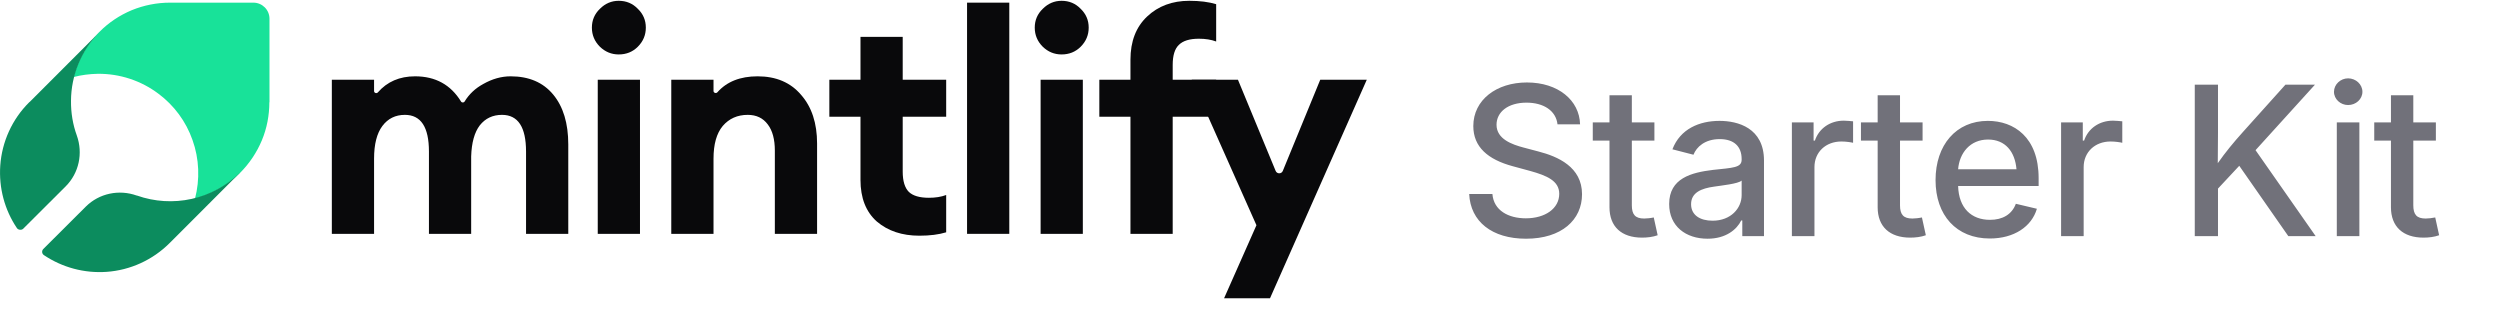
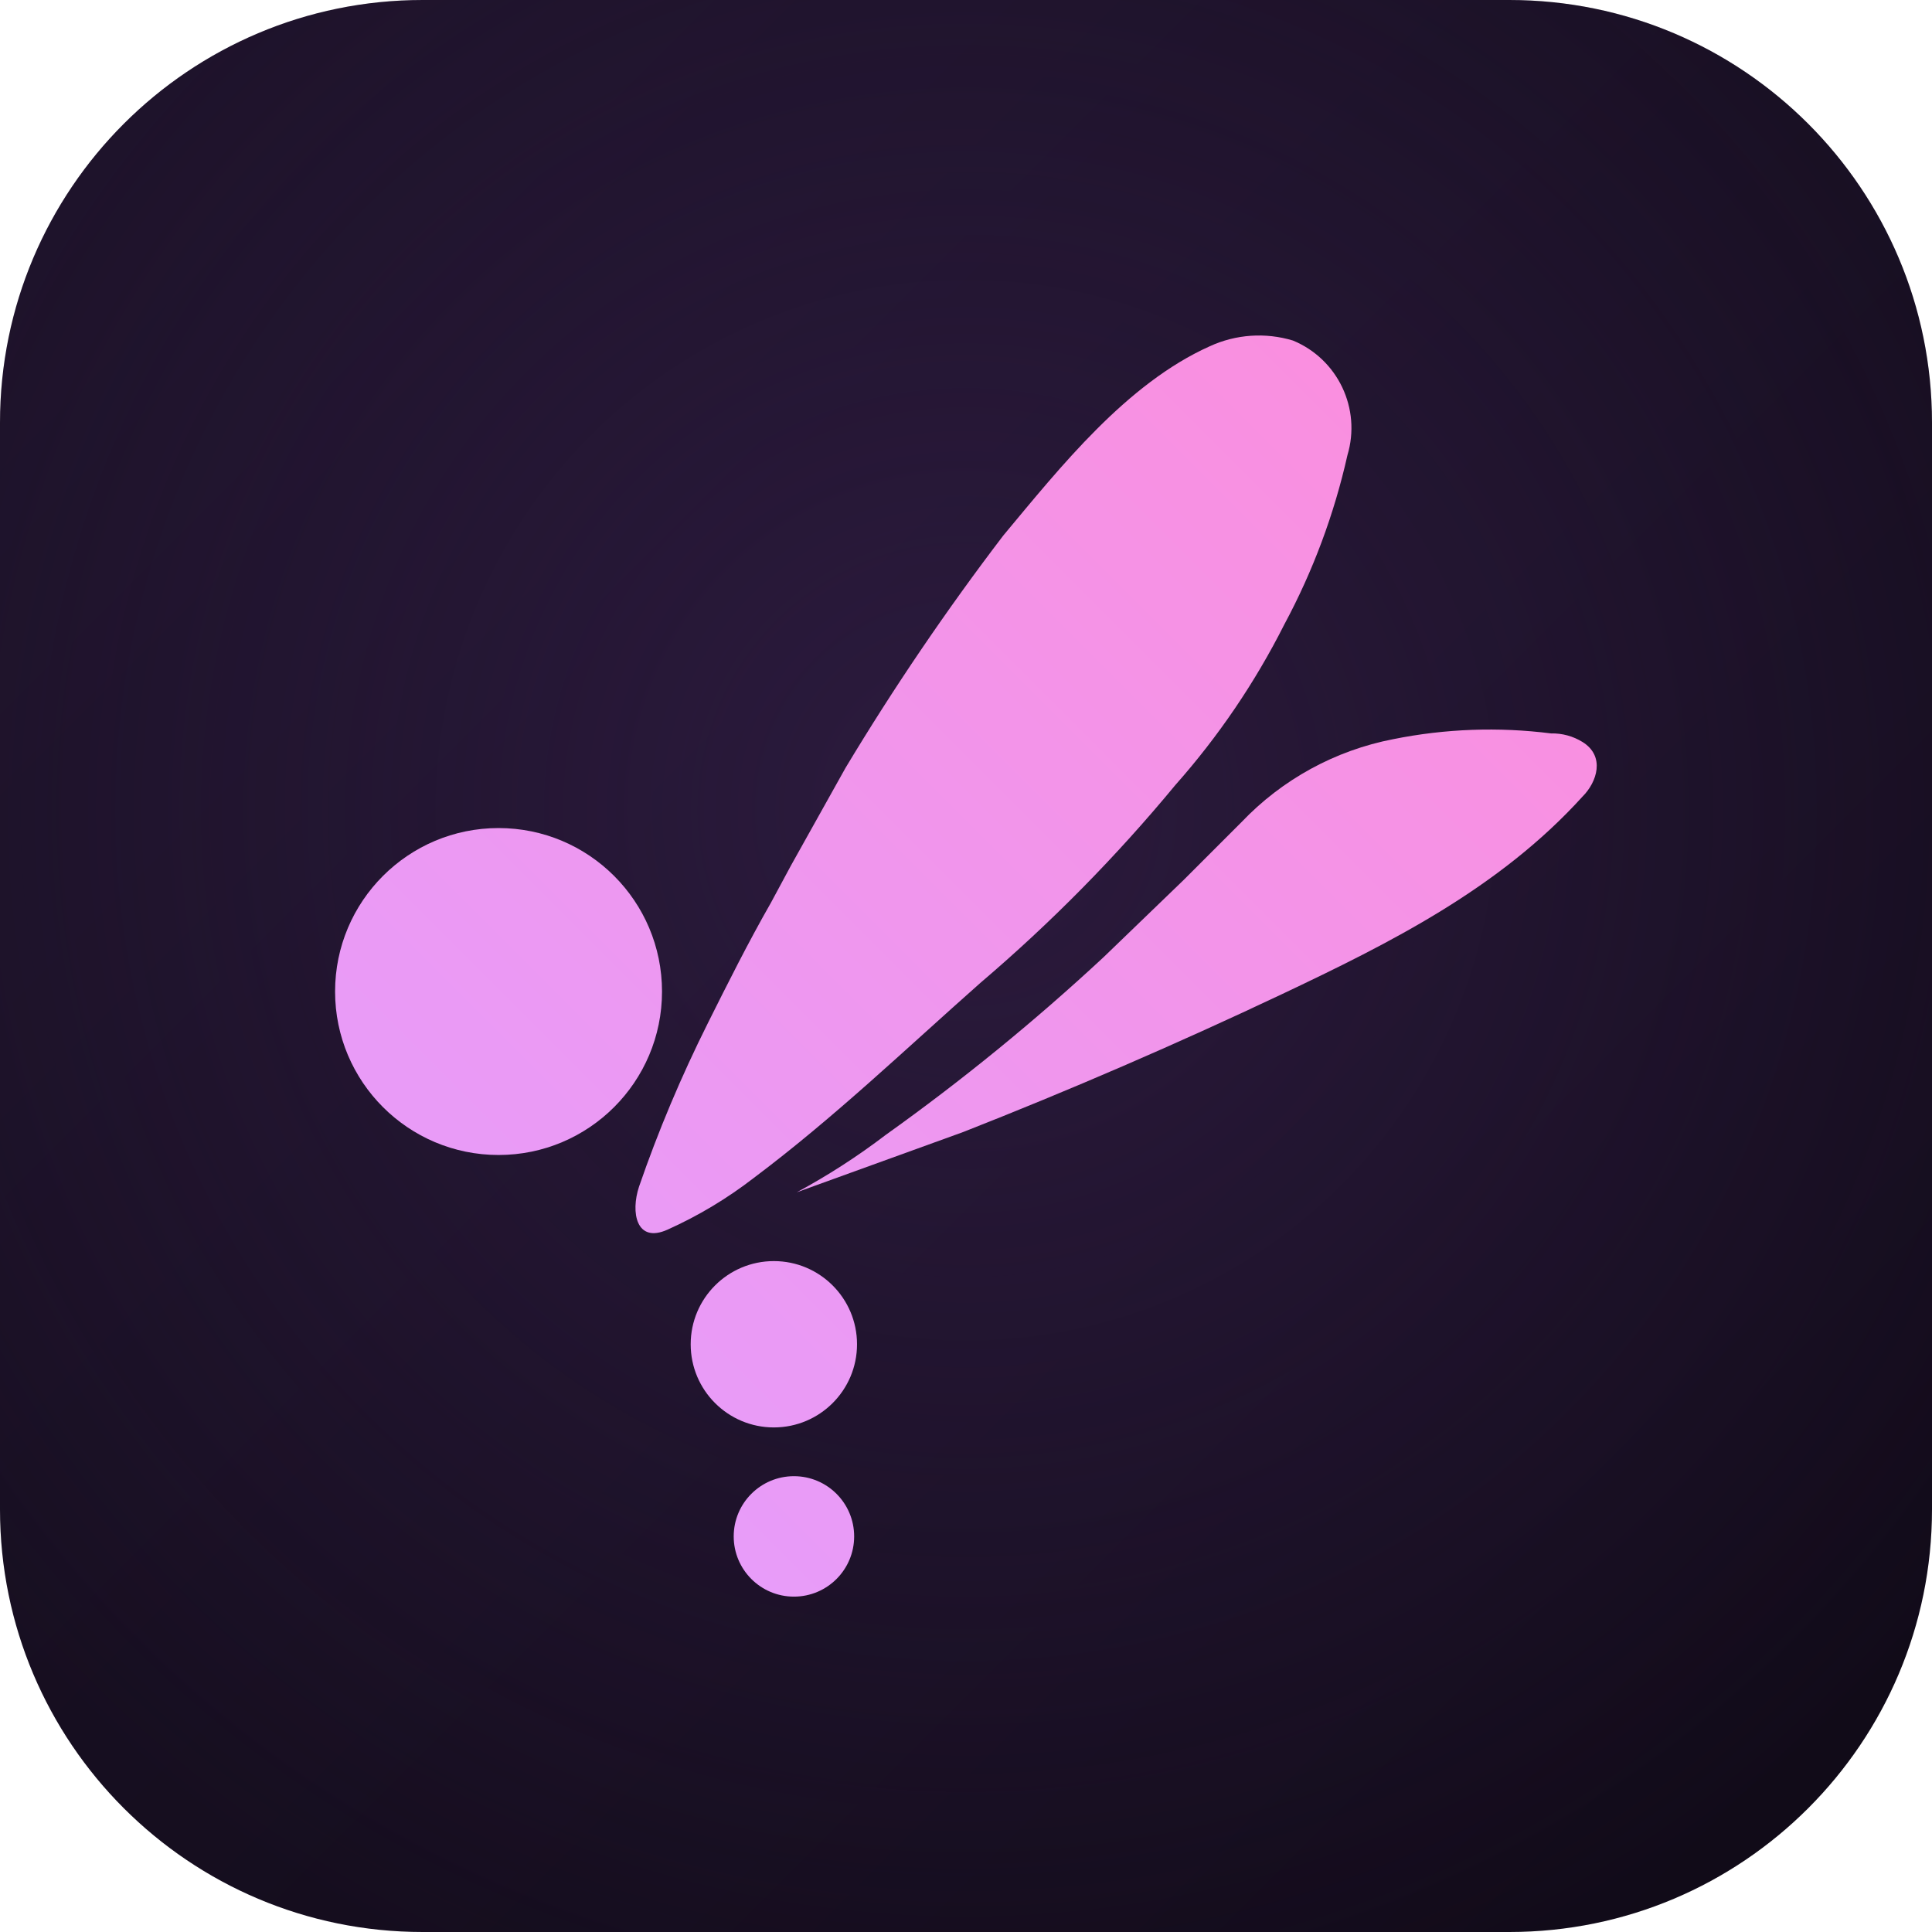
- <svg xmlns="http://www.w3.org/2000/svg" width="180" height="23" viewBox="0 0 180 23" fill="none">
-   <path d="M91.44 21.476H88.133L90.464 16.216L85.802 5.74H89.132L91.847 12.307C91.943 12.536 92.268 12.536 92.362 12.306L95.058 5.74H98.409L91.44 21.476Z" fill="#09090B" />
-   <path d="M81.393 16.837V8.403H79.152V5.74H81.393V4.297C81.393 2.98 81.792 1.944 82.592 1.19C83.391 0.435 84.404 0.058 85.633 0.058C86.387 0.058 87.031 0.139 87.564 0.302V2.988C87.208 2.854 86.794 2.788 86.32 2.788C85.655 2.788 85.174 2.936 84.878 3.232C84.582 3.513 84.434 3.994 84.434 4.674V5.74H87.564V8.403H84.434V16.837H81.393Z" fill="#09090B" />
-   <path d="M76.433 3.92C75.915 3.92 75.463 3.735 75.079 3.365C74.694 2.98 74.502 2.521 74.502 1.989C74.502 1.456 74.694 1.005 75.079 0.635C75.463 0.25 75.915 0.058 76.433 0.058C76.98 0.058 77.438 0.25 77.809 0.635C78.193 1.005 78.386 1.456 78.386 1.989C78.386 2.521 78.193 2.98 77.809 3.365C77.438 3.735 76.98 3.92 76.433 3.92ZM74.924 16.837V5.74H77.964V16.837H74.924Z" fill="#09090B" />
-   <path d="M69.628 16.837V0.191H72.669V16.837H69.628Z" fill="#09090B" />
-   <path d="M66.194 16.97C64.951 16.97 63.93 16.63 63.131 15.949C62.347 15.254 61.955 14.255 61.955 12.953V8.403H59.713V5.74H61.955V2.655H64.995V5.74H68.125V8.403H64.995V12.354C64.995 13.034 65.143 13.523 65.439 13.819C65.735 14.1 66.216 14.24 66.882 14.24C67.355 14.24 67.769 14.174 68.125 14.04V16.726C67.592 16.889 66.948 16.97 66.194 16.97Z" fill="#09090B" />
-   <path d="M48.332 16.837V5.74H51.373V6.551C51.373 6.688 51.559 6.748 51.65 6.646C52.328 5.879 53.293 5.495 54.546 5.495C55.878 5.495 56.921 5.939 57.676 6.827C58.445 7.7 58.83 8.869 58.83 10.334V16.837H55.789V10.844C55.789 10.03 55.619 9.402 55.279 8.958C54.939 8.499 54.458 8.27 53.836 8.27C53.096 8.27 52.497 8.536 52.038 9.069C51.594 9.601 51.373 10.386 51.373 11.421V16.837H48.332Z" fill="#09090B" />
-   <path d="M44.547 3.92C44.029 3.92 43.578 3.735 43.193 3.365C42.809 2.98 42.616 2.521 42.616 1.989C42.616 1.456 42.809 1.005 43.193 0.635C43.578 0.25 44.029 0.058 44.547 0.058C45.095 0.058 45.553 0.25 45.923 0.635C46.308 1.005 46.5 1.456 46.5 1.989C46.5 2.521 46.308 2.98 45.923 3.365C45.553 3.735 45.095 3.92 44.547 3.92ZM43.038 16.837V5.74H46.079V16.837H43.038Z" fill="#09090B" />
-   <path d="M37.875 16.837V10.911C37.875 9.15 37.298 8.27 36.144 8.27C35.478 8.27 34.945 8.521 34.546 9.024C34.161 9.527 33.954 10.275 33.924 11.266V16.837H30.884V10.911C30.884 9.15 30.306 8.27 29.152 8.27C28.472 8.27 27.932 8.536 27.532 9.069C27.133 9.601 26.933 10.386 26.933 11.421V16.837H23.892V5.74H26.933V6.559C26.933 6.695 27.116 6.755 27.206 6.652C27.878 5.881 28.771 5.495 29.885 5.495C31.349 5.495 32.452 6.1 33.193 7.309C33.252 7.404 33.395 7.403 33.454 7.307C33.774 6.78 34.219 6.361 34.79 6.05C35.441 5.68 36.099 5.495 36.765 5.495C38.082 5.495 39.103 5.932 39.828 6.805C40.553 7.678 40.916 8.876 40.916 10.4V16.837H37.875Z" fill="#09090B" />
-   <path d="M19.403 7.362V1.35C19.403 0.705 18.879 0.191 18.244 0.191H12.235C11.291 0.191 10.357 0.378 9.487 0.733C8.618 1.098 7.824 1.621 7.16 2.295L7.114 2.341C6.235 3.23 5.609 4.333 5.291 5.548C5.861 5.399 6.45 5.324 7.039 5.314C8.609 5.296 10.151 5.801 11.403 6.745C12.534 7.586 13.394 8.746 13.861 10.083C14.347 11.438 14.403 12.916 14.039 14.309C15.244 13.991 16.356 13.364 17.244 12.486L17.291 12.439C17.954 11.775 18.487 10.98 18.851 10.111C19.216 9.241 19.393 8.306 19.393 7.362H19.403Z" fill="#18E299" />
-   <path d="M5.112 7.26C5.121 5.416 5.857 3.646 7.151 2.324L2.151 7.326C2.133 7.344 2.114 7.354 2.095 7.372C0.876 8.583 0.14 10.204 0.019 11.918C-0.092 13.52 0.327 15.103 1.22 16.426C1.306 16.552 1.537 16.593 1.667 16.472L4.73 13.417C5.689 12.458 5.987 11.033 5.531 9.757C5.242 8.965 5.103 8.117 5.112 7.26Z" fill="#0C8C5E" />
-   <path d="M17.262 12.44C16.303 13.38 15.102 14.032 13.799 14.321C12.486 14.61 11.127 14.526 9.861 14.079C9.861 14.079 9.851 14.079 9.842 14.079C8.567 13.622 7.142 13.921 6.183 14.871L3.12 17.926C2.99 18.056 3.009 18.27 3.167 18.373C4.489 19.258 6.072 19.686 7.673 19.574C9.386 19.453 10.997 18.717 12.216 17.497L12.263 17.451L17.262 12.449V12.44Z" fill="#0C8C5E" />
-   <text x="105" y="17" font-family="Inter, ui-sans-serif, system-ui, -apple-system, sans-serif" font-size="15" font-weight="500" fill="#71717A" letter-spacing="-0.01em">Starter Kit</text>
+ <svg xmlns="http://www.w3.org/2000/svg" width="512" height="512" viewBox="0 0 512 512">
+   <defs>
+     <linearGradient id="bg" x1="0%" y1="0%" x2="100%" y2="100%">
+       <stop offset="0%" stop-color="#1c1228" />
+       <stop offset="100%" stop-color="#100a17" />
+     </linearGradient>
+     <radialGradient id="ambient" cx="50%" cy="42%" r="65%">
+       <stop offset="0%" stop-color="#3d2456" stop-opacity="0.55" />
+       <stop offset="100%" stop-color="#3d2456" stop-opacity="0" />
+     </radialGradient>
+     <linearGradient id="brand" gradientUnits="userSpaceOnUse" x1="2" y1="46" x2="46" y2="2">
+       <stop offset="0%" stop-color="#e39fff" />
+       <stop offset="100%" stop-color="#fd8ddb" />
+     </linearGradient>
+   </defs>
+   <rect width="512" height="512" rx="112" ry="112" fill="url(#bg)" />
+   <rect width="512" height="512" rx="112" ry="112" fill="url(#ambient)" />
+   <g transform="translate(256,256) scale(7.6) translate(-24,-24.01)" fill="url(#brand)">
+     <path d="M45.5,16.2a2,2,0,0,0-1.1-.3,17,17,0,0,0-5.5.2A9.9,9.9,0,0,0,33.6,19l-.9.9L31.6,21l-2.8,2.7a76,76,0,0,1-7.6,6.2,23.6,23.6,0,0,1-3.1,2l5.8-2.1Q29.5,27.6,35,25c3.8-1.8,7.6-3.7,10.5-6.9C46,17.6,46.3,16.7,45.5,16.2Z" />
+     <path d="M15,26q-1.4,2.8-2.4,5.7c-.3.9-.1,2,1,1.5a14.9,14.9,0,0,0,3-1.8c2.8-2.1,5.3-4.5,7.9-6.8a55.4,55.4,0,0,0,6.8-6.9,26.3,26.3,0,0,0,3.8-5.6,23.2,23.2,0,0,0,2.2-5.9,3.3,3.3,0,0,0-1.9-4,4.1,4.1,0,0,0-2.9.2C29.6,3.7,27.3,6.6,25.3,9a88.7,88.7,0,0,0-5.5,8.1l-1.9,3.4-.7,1.3C16.4,23.2,15.7,24.6,15,26Z" />
+     <ellipse cx="7.7" cy="24.9" rx="5.7" ry="5.7" />
+     <ellipse cx="17.3" cy="37.2" rx="2.9" ry="2.9" />
+     <ellipse cx="18" cy="43.9" rx="2.1" ry="2.1" />
+   </g>
</svg>
